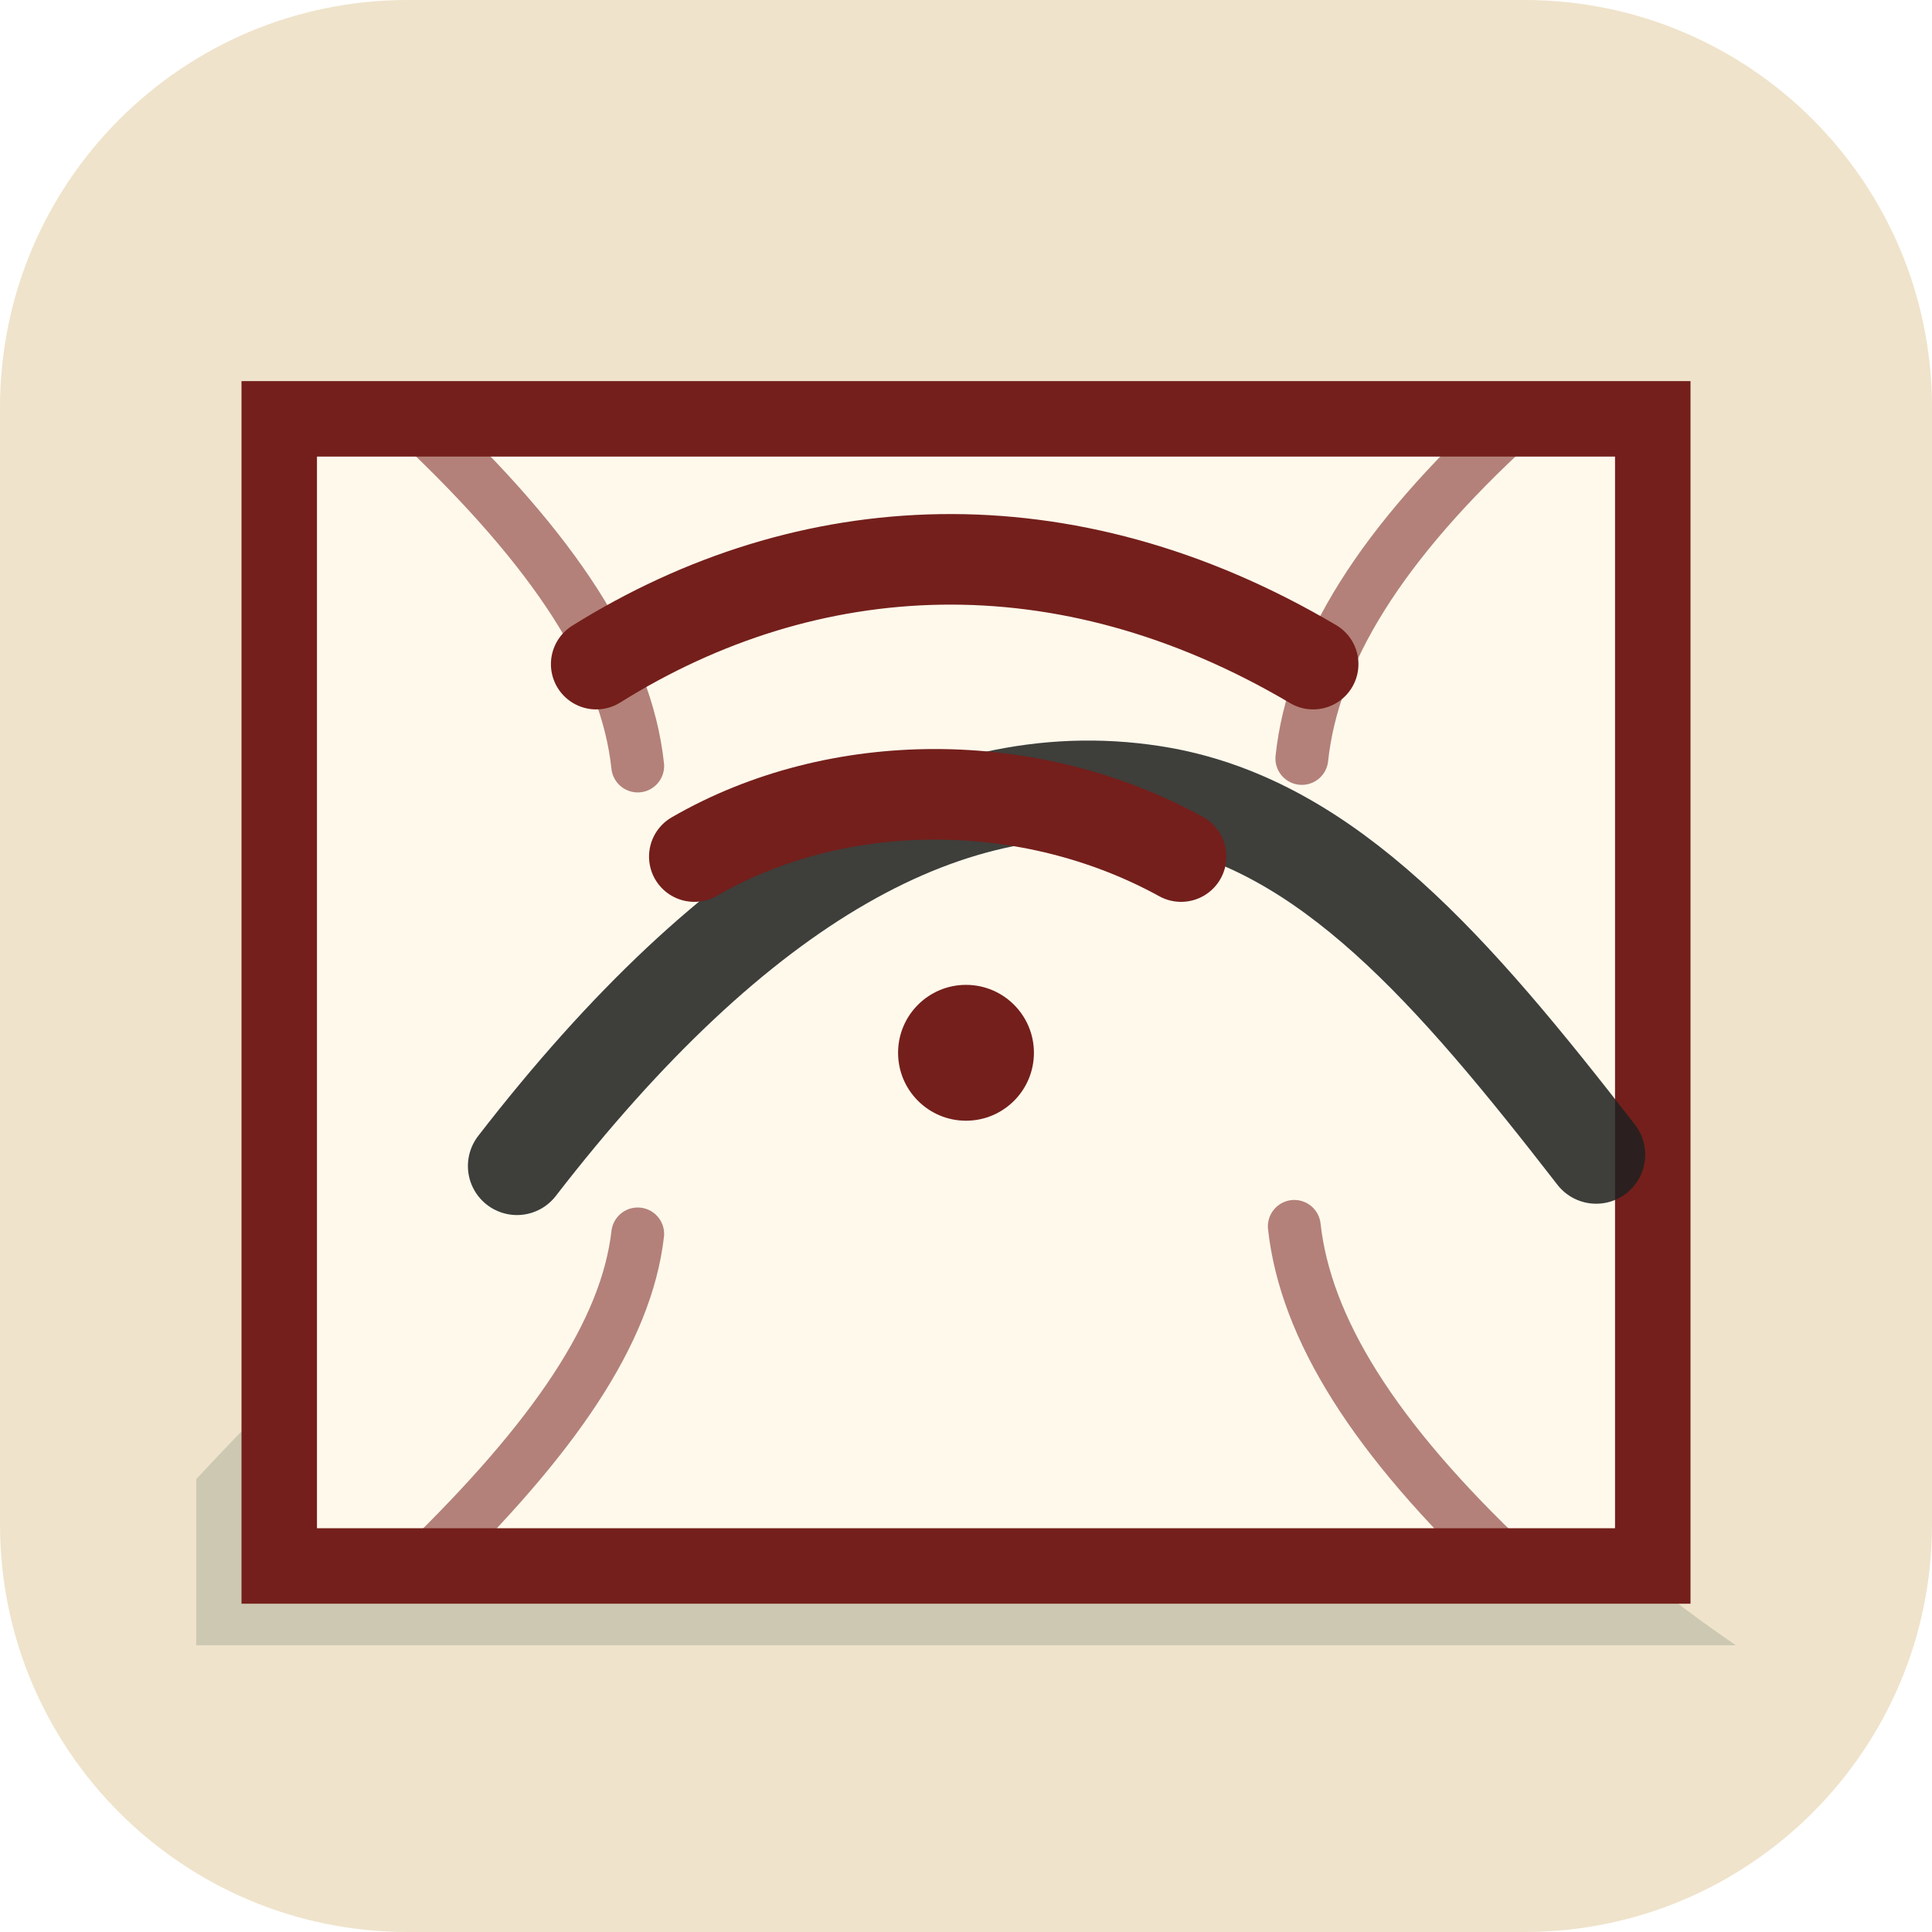
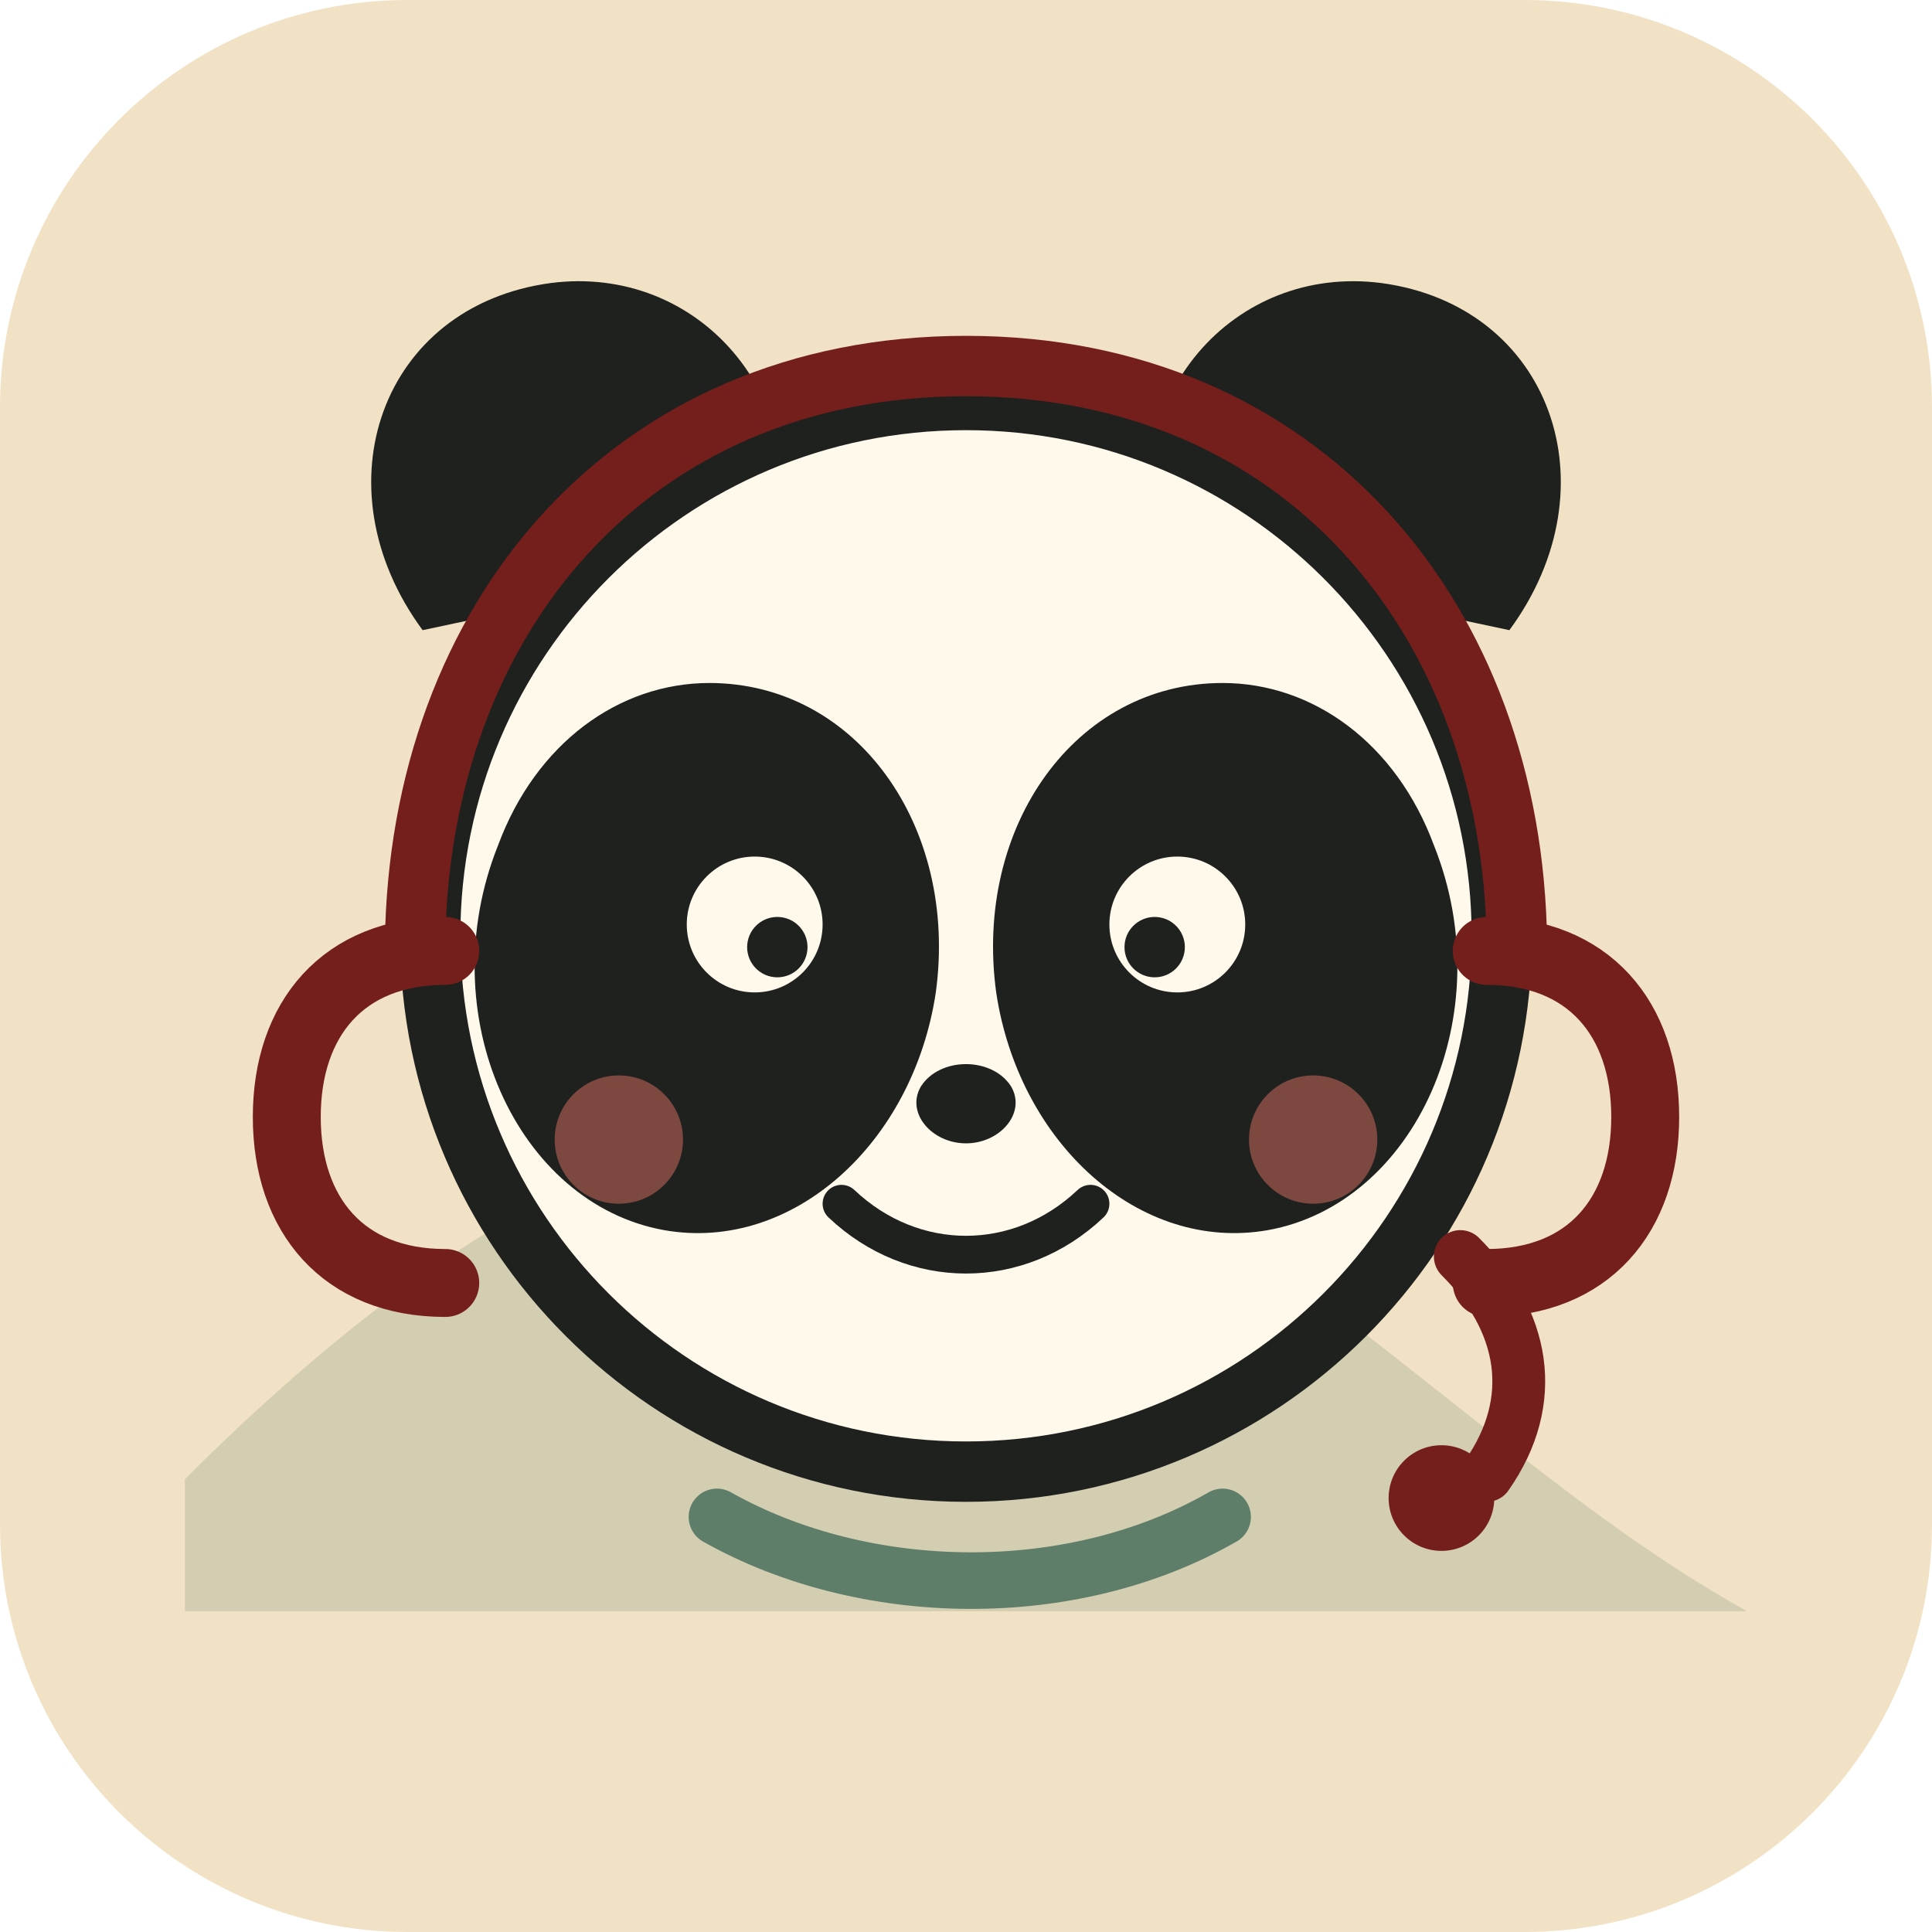
- <svg xmlns="http://www.w3.org/2000/svg" width="512" height="512" viewBox="0 0 512 512" role="img" aria-label="小说转广播剧">
-   <rect width="512" height="512" rx="108" fill="#efe3cb" />
-   <path d="M52 392c76-82 138-114 204-103 49 8 89 44 143 96 18 17 36 34 61 51H52z" fill="#314d42" opacity=".18" />
-   <path d="M74 111h364v304H74z" fill="#fff9ec" stroke="#741f1b" stroke-width="20" />
-   <path d="M137 309c58-75 115-108 171-98 44 8 77 46 115 95" fill="none" stroke="#1f211f" stroke-width="26" stroke-linecap="round" stroke-linejoin="round" opacity=".86" />
-   <path d="M158 176c56-35 124-39 190 0M184 227c38-22 89-22 129 0" fill="none" stroke="#741f1b" stroke-width="24" stroke-linecap="round" />
-   <circle cx="256" cy="279" r="18" fill="#741f1b" />
-   <path d="M111 112c36 34 55 63 58 91M401 112c-35 32-53 61-56 89M112 415c35-34 54-62 57-88M400 415c-36-34-54-63-57-90" fill="none" stroke="#741f1b" stroke-width="14" stroke-linecap="round" opacity=".55" />
+ <svg xmlns="http://www.w3.org/2000/svg" width="512" height="512" viewBox="0 0 512 512" role="img" aria-label="Panda audio drama app">
+   <rect width="512" height="512" rx="108" fill="#f1e2c5" />
+   <path d="M49 392c78-78 146-108 211-94 53 11 92 49 151 94 17 13 34 25 52 35H49z" fill="#315f4c" opacity=".16" />
+   <path d="M112 167c-28-38-11-86 34-92 39-5 70 30 60 72" fill="#1f211f" />
+   <path d="M400 167c28-38 11-86-34-92-39-5-70 30-60 72" fill="#1f211f" />
+   <circle cx="256" cy="248" r="142" fill="#fff9ec" stroke="#1f211f" stroke-width="16" />
+   <path d="M132 224c-18 45 5 95 44 102 34 6 66-23 72-63 6-44-21-82-60-82-24 0-46 16-56 43zM380 224c18 45-5 95-44 102-34 6-66-23-72-63-6-44 21-82 60-82 24 0 46 16 56 43z" fill="#1f211f" />
+   <circle cx="200" cy="245" r="18" fill="#fff9ec" />
+   <circle cx="312" cy="245" r="18" fill="#fff9ec" />
+   <circle cx="206" cy="251" r="8" fill="#1f211f" />
+   <circle cx="306" cy="251" r="8" fill="#1f211f" />
+   <path d="M244 288c5-8 19-8 24 0 4 7-3 15-12 15s-16-8-12-15z" fill="#1f211f" />
+   <path d="M223 319c19 18 47 18 66 0" fill="none" stroke="#1f211f" stroke-width="10" stroke-linecap="round" />
+   <circle cx="164" cy="302" r="17" fill="#d96f60" opacity=".5" />
+   <circle cx="348" cy="302" r="17" fill="#d96f60" opacity=".5" />
+   <path d="M118 252c-27 0-42 18-42 44s15 44 42 44M394 252c27 0 42 18 42 44s-15 44-42 44" fill="none" stroke="#741f1b" stroke-width="18" stroke-linecap="round" />
+   <path d="M110 250c1-86 57-153 146-153s145 67 146 153" fill="none" stroke="#741f1b" stroke-width="16" stroke-linecap="round" />
+   <path d="M387 333c17 17 21 38 7 58" fill="none" stroke="#741f1b" stroke-width="14" stroke-linecap="round" />
+   <circle cx="382" cy="397" r="14" fill="#741f1b" />
+   <path d="M190 402c39 22 94 23 134 0" fill="none" stroke="#315f4c" stroke-width="15" stroke-linecap="round" opacity=".72" />
</svg>
